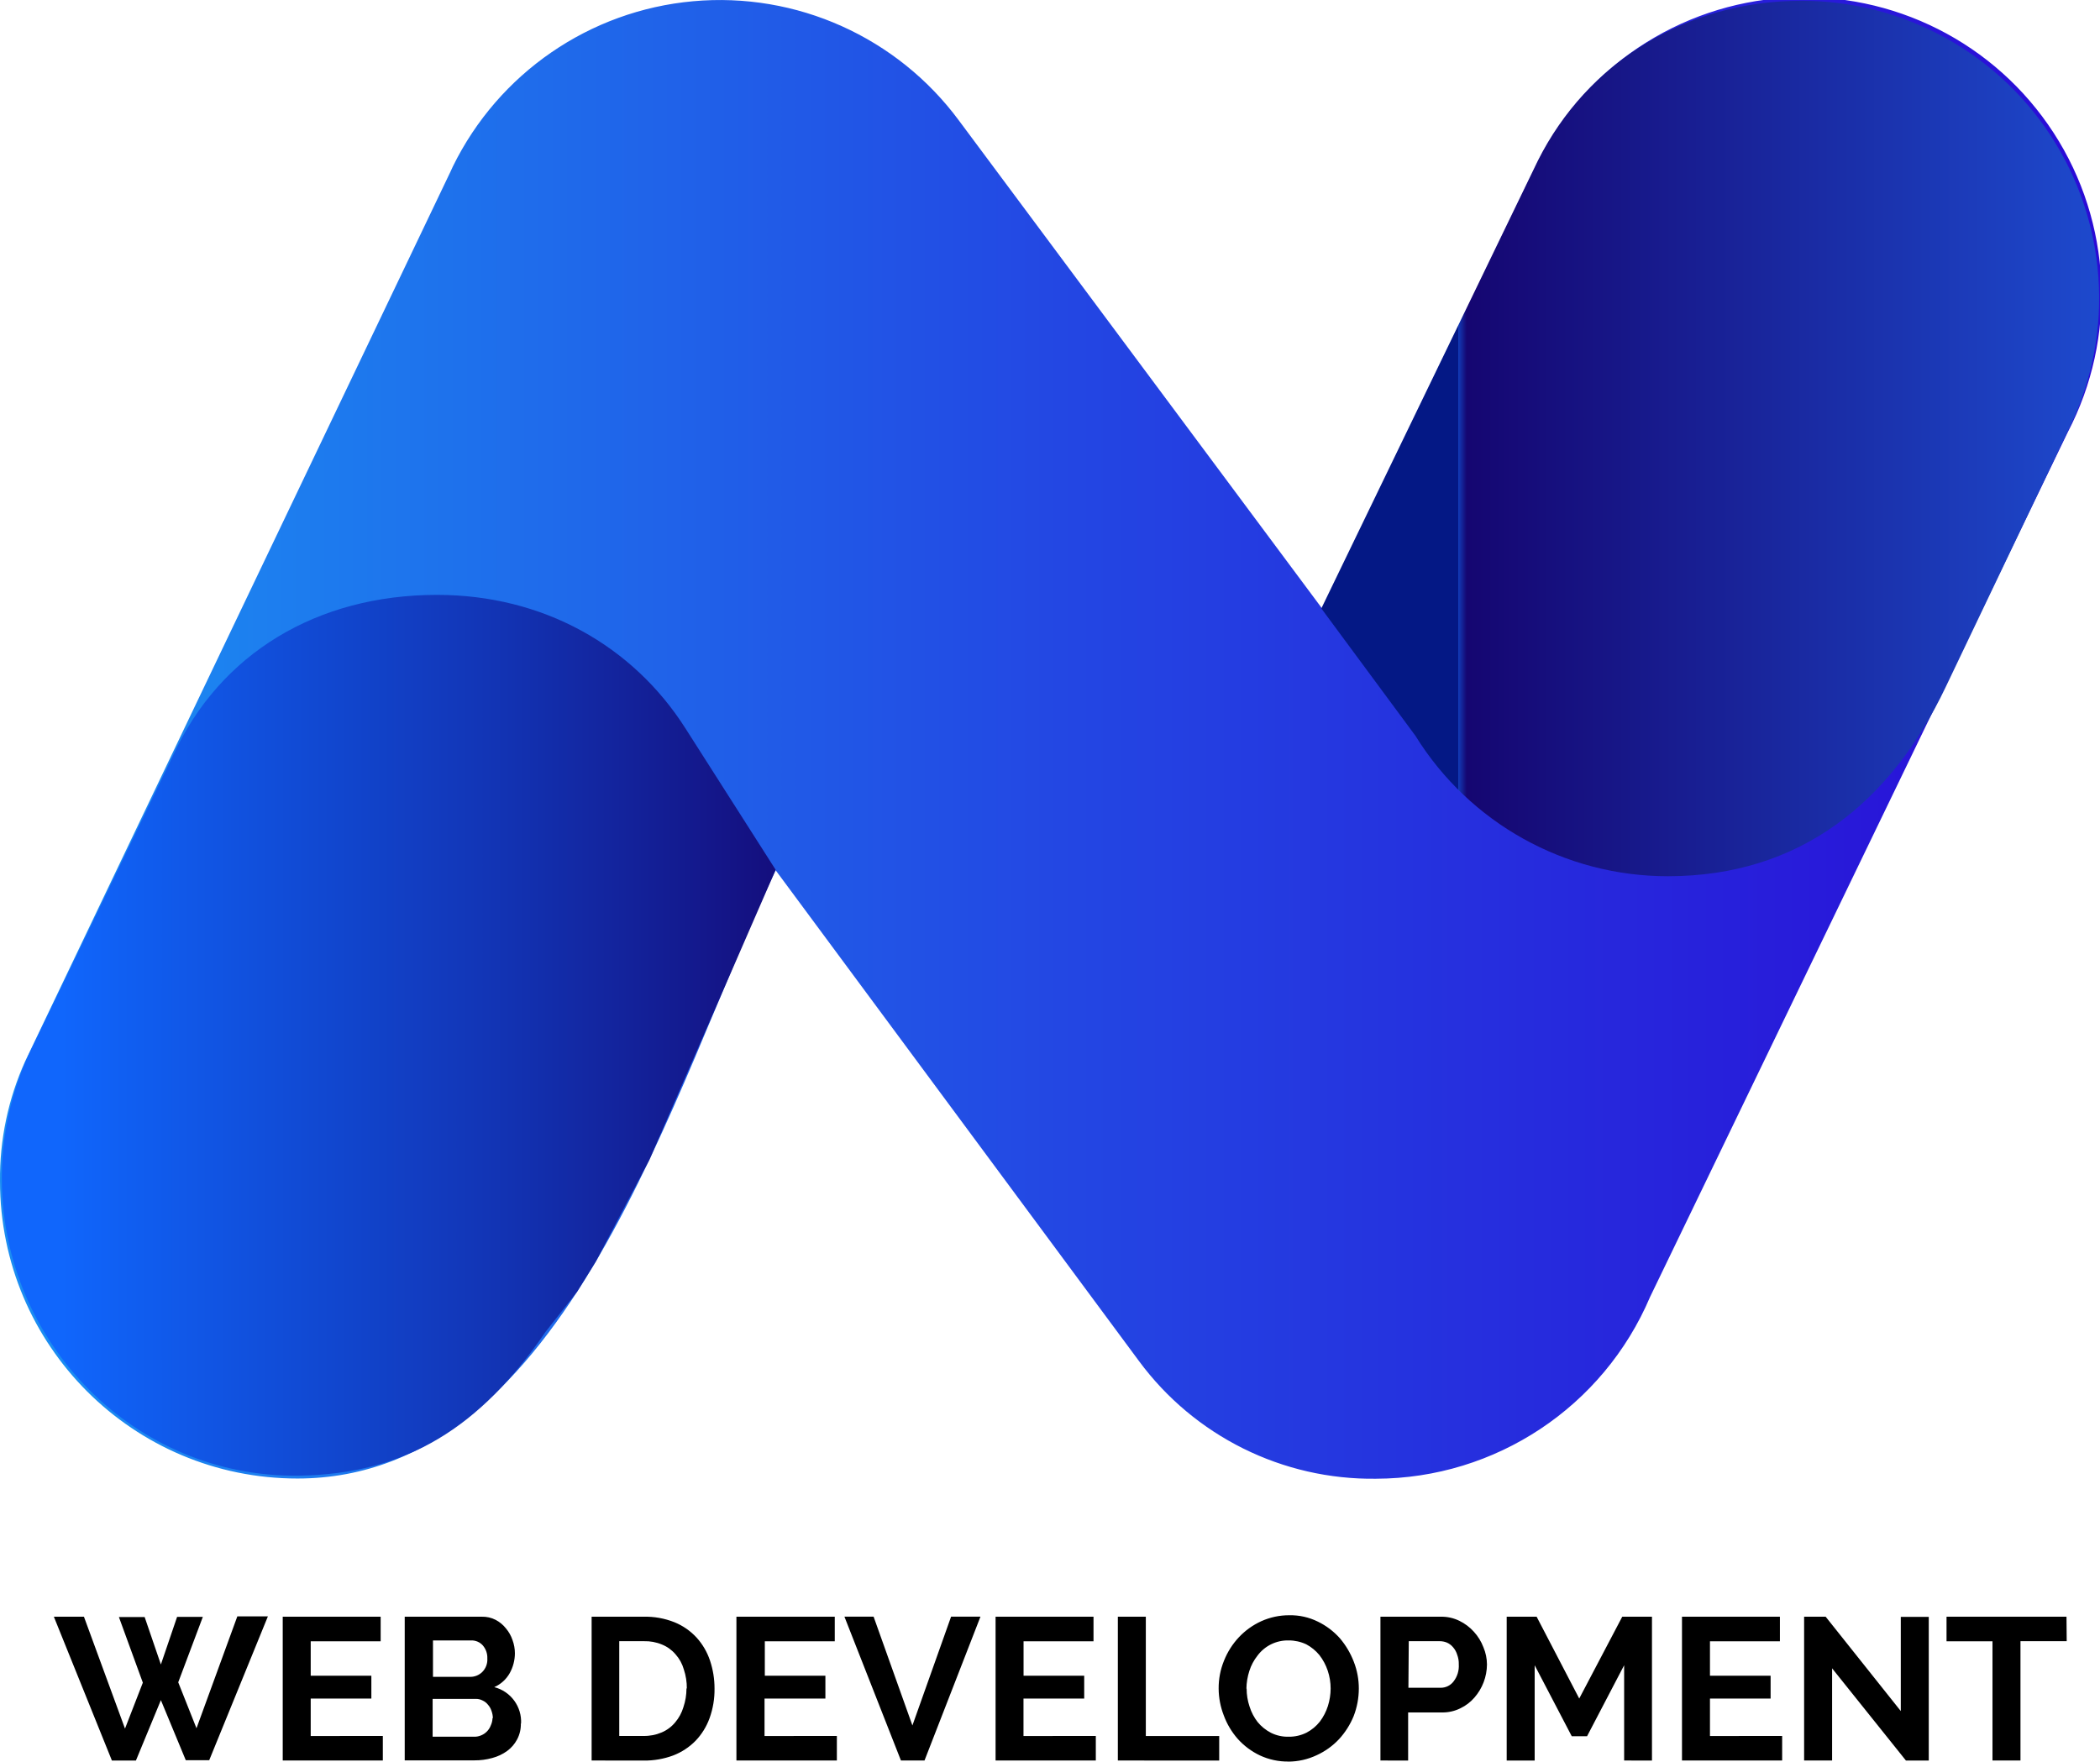
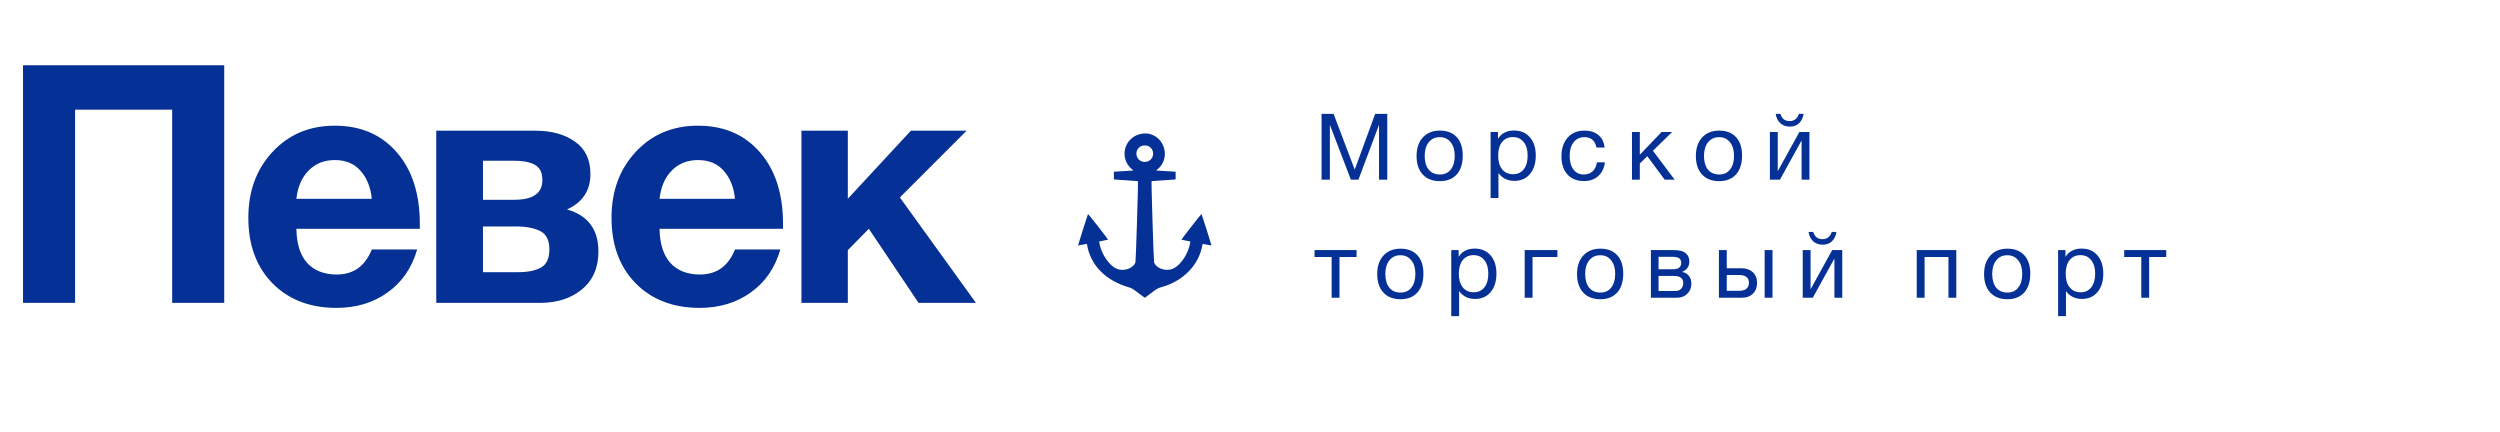
- <svg xmlns="http://www.w3.org/2000/svg" viewBox="0 0 300.22 251.89">
-   <defs>
-     <linearGradient id="Безымянный_градиент" x1="5195.97" y1="-12993.77" x2="15786.97" y2="-12993.77" gradientTransform="matrix(0.03, 0, 0, -0.03, -147.29, -262.62)" gradientUnits="userSpaceOnUse">
-       <stop offset="0" stop-color="#1b8df2" />
-       <stop offset="0.45" stop-color="#2347e3" />
-       <stop offset="1" stop-color="#2b00d4" />
-     </linearGradient>
-     <linearGradient id="Безымянный_градиент_2" x1="11859.97" y1="-11476.77" x2="15782.97" y2="-11476.77" gradientTransform="matrix(0.03, 0, 0, -0.03, -147.29, -262.62)" gradientUnits="userSpaceOnUse">
-       <stop offset="0" stop-color="#041885" />
-       <stop offset="0" stop-color="#123ab6" />
-       <stop offset="0.01" stop-color="#150671" />
-       <stop offset="1" stop-color="#205de8" />
-     </linearGradient>
-     <linearGradient id="Безымянный_градиент_3" x1="5204.97" y1="-14486.85" x2="9107.97" y2="-14486.85" gradientTransform="matrix(0.03, 0, 0, -0.03, -147.29, -262.62)" gradientUnits="userSpaceOnUse">
-       <stop offset="0" stop-color="#1066fc" />
-       <stop offset="0.54" stop-color="#1233b3" />
-       <stop offset="1" stop-color="#150069" />
-     </linearGradient>
-   </defs>
-   <g id="Слой_2" data-name="Слой 2">
-     <g id="Слой_1-2" data-name="Слой 1">
-       <g id="Слой_1-3" data-name="Слой_1">
-         <path class="cls-1" style="fill:url(#Безымянный_градиент);" d="M42.52,211.41A42.52,42.52,0,0,1,0,168.89a40.78,40.78,0,0,1,3.6-17.15L64.4,24.55l.34-.74a42.51,42.51,0,0,1,72.37-6.55L189,87l30.67-63.5A42.53,42.53,0,1,1,295.6,61.82L235.9,185.44a42.68,42.68,0,0,1-39.18,26,41.44,41.44,0,0,1-33.9-16.84l-51.93-70.16C96.07,155.42,81.24,211.41,42.52,211.41Z" />
-         <path class="cls-2" style="fill:url(#Безымянный_градиент_2);" d="M278.14,98.28l17.34-36.34A42.55,42.55,0,0,0,257.58.11c-16.64,0-30.69,8.9-37.7,22.82L188.9,87l13.44,18.19a42.43,42.43,0,0,0,36.11,20.1C257.33,125.29,270.31,114.72,278.14,98.28Z" />
-         <path class="cls-3" style="fill:url(#Безымянный_градиент_3);" d="M24.72,108.06c6.72-14.63,20.61-23,37.76-23,15.13,0,28,7.25,35.54,19.13l12.87,20.18h0L92.83,165.86l-7.62,14.48-2.72,4.39L78,190.43C68.66,204.09,58.11,210.76,42.77,211c-23.49.34-42.51-19-42.51-42.52A42.41,42.41,0,0,1,4,151Z" />
-         <path class="cls-4" d="M17,231.22h3.68L23,238l2.32-6.81H29l-3.52,9.36,2.61,6.57,5.84-16H38.3l-8.39,20.57H26.56L23,243.1l-3.57,8.64H16l-8.3-20.57H12l5.87,16,2.55-6.57Zm37.73,17v3.51H40.42V231.17h14v3.51h-10v4.93h8.67v3.26H44.42v5.36Zm19.73-1.79a4.58,4.58,0,0,1-.54,2.3,4.85,4.85,0,0,1-1.42,1.64,6.42,6.42,0,0,1-2.12,1,9.21,9.21,0,0,1-2.56.34H57.86V231.17h11a4.1,4.1,0,0,1,2,.45,4.57,4.57,0,0,1,1.47,1.22,5.08,5.08,0,0,1,.94,1.67,5.4,5.4,0,0,1,.34,1.9,5.86,5.86,0,0,1-.74,2.83,4.7,4.7,0,0,1-2.21,2,5.1,5.1,0,0,1,3.83,5.24Zm-4-.76a3.11,3.11,0,0,0-.2-1.05,2.42,2.42,0,0,0-.51-.88,2,2,0,0,0-.76-.59,2,2,0,0,0-.94-.23H61.85v5.41H67.8a2.37,2.37,0,0,0,1-.2,2.44,2.44,0,0,0,.82-.56,2.38,2.38,0,0,0,.54-.85A2.6,2.6,0,0,0,70.41,245.68Zm-8.56-11.11v5.21h5.33a2.42,2.42,0,0,0,1.73-.71,2.51,2.51,0,0,0,.71-1.92,2.69,2.69,0,0,0-.65-1.87,2.14,2.14,0,0,0-1.62-.71Zm22.68,17.17V231.17H92a11.22,11.22,0,0,1,4.42.79,8.81,8.81,0,0,1,3.18,2.21,9.24,9.24,0,0,1,1.9,3.26,12.47,12.47,0,0,1,.65,4,12,12,0,0,1-.71,4.25,9.18,9.18,0,0,1-2,3.23,9,9,0,0,1-3.2,2.1,11.71,11.71,0,0,1-4.2.73Zm13.61-10.31a8.34,8.34,0,0,0-.43-2.72,5.48,5.48,0,0,0-1.19-2.16,5,5,0,0,0-1.93-1.39,6.22,6.22,0,0,0-2.58-.48H88.53v13.55H92a6.3,6.3,0,0,0,2.61-.51,5.08,5.08,0,0,0,1.93-1.45,6,6,0,0,0,1.16-2.15A8.34,8.34,0,0,0,98.14,241.43Zm21.45,6.8v3.51H105.28V231.17h14.06v3.51h-10v4.93H118v3.26H109.3v5.36Zm5.25-17.06,5.55,15.56,5.53-15.56h4.2l-8,20.57h-3.37l-8.08-20.57Zm31.77,17.06v3.51H142.33V231.17h14v3.51h-10v4.93H155v3.26h-8.68v5.36Zm3.15,3.51V231.17h4v17.06h10.49v3.51Zm24.41.15a9.41,9.41,0,0,1-4.11-.88,10.08,10.08,0,0,1-3.15-2.35,10.61,10.61,0,0,1-2-3.35,10.75,10.75,0,0,1-.74-3.85,10.34,10.34,0,0,1,.77-4,10.62,10.62,0,0,1,2.12-3.34,10.19,10.19,0,0,1,3.21-2.3,9.66,9.66,0,0,1,4-.85,8.86,8.86,0,0,1,4.08.91,10.16,10.16,0,0,1,3.15,2.38,11.6,11.6,0,0,1,2,3.38,10.51,10.51,0,0,1,.71,3.82,11,11,0,0,1-.74,3.94,11.11,11.11,0,0,1-2.09,3.29,10.19,10.19,0,0,1-3.21,2.3A9.59,9.59,0,0,1,184.17,251.89Zm-6-10.43a8,8,0,0,0,.42,2.57,7,7,0,0,0,1.16,2.22,6.1,6.1,0,0,0,1.9,1.53,5.35,5.35,0,0,0,2.53.56,5.53,5.53,0,0,0,2.57-.59,5.93,5.93,0,0,0,1.88-1.56,7.46,7.46,0,0,0,1.16-2.24,8.46,8.46,0,0,0,.39-2.49,8,8,0,0,0-.42-2.58,7.52,7.52,0,0,0-1.19-2.22,6.22,6.22,0,0,0-1.87-1.53,5.82,5.82,0,0,0-2.52-.56,5.4,5.4,0,0,0-4.46,2.18,6.82,6.82,0,0,0-1.16,2.18A8.68,8.68,0,0,0,178.19,241.46Zm19.13,10.28V231.17H206a5.78,5.78,0,0,1,2.64.59,6.81,6.81,0,0,1,2.07,1.56,6.91,6.91,0,0,1,1.36,2.21,6.39,6.39,0,0,1,.51,2.47,7.27,7.27,0,0,1-1.79,4.73,6.14,6.14,0,0,1-2,1.53,5.72,5.72,0,0,1-2.61.6h-4.87v6.88Zm4-10.4h4.62a2.29,2.29,0,0,0,1.84-.91,3.6,3.6,0,0,0,.74-2.43,3.56,3.56,0,0,0-.23-1.39,2.89,2.89,0,0,0-.6-1.08,2.4,2.4,0,0,0-.87-.65,2.69,2.69,0,0,0-1-.2h-4.45Zm30.84,10.4V238.11l-5.3,10.15h-2.19l-5.3-10.15v13.63h-4V231.17h4.28l6.09,11.7,6.15-11.7h4.25v20.57Zm22.59-3.51v3.51H240.46V231.17h14v3.51h-10v4.93h8.67v3.26h-8.67v5.36Zm7.14-9.67v13.18h-4V231.17H261l10.74,13.49V231.19h4v20.55h-3.26Zm33.54-3.88h-6.61v17.06h-4V234.68h-6.57v-3.51h17.15Z" />
-       </g>
-     </g>
-   </g>
+ <svg xmlns="http://www.w3.org/2000/svg" width="487" height="84" viewBox="0 0 487 84" fill="none">
+   <path d="M43.68 12.72V59H33.54V21.365H14.625V59H4.485V12.72H43.68ZM81.264 48.6C80.224 52.197 78.295 54.992 75.479 56.985C72.705 58.978 69.39 59.975 65.534 59.975C60.377 59.975 56.217 58.372 53.054 55.165C49.934 51.958 48.374 47.712 48.374 42.425C48.374 37.225 49.955 32.935 53.119 29.555C56.282 26.175 60.312 24.485 65.209 24.485C70.279 24.485 74.309 26.218 77.299 29.685C80.289 33.108 81.784 37.767 81.784 43.66V44.57H57.734C57.777 47.473 58.47 49.683 59.814 51.2C61.2 52.717 63.129 53.475 65.599 53.475C68.849 53.475 71.124 51.85 72.424 48.6H81.264ZM72.424 38.72C72.207 36.51 71.492 34.712 70.279 33.325C69.065 31.895 67.375 31.18 65.209 31.18C63.172 31.18 61.482 31.852 60.139 33.195C58.795 34.538 57.994 36.38 57.734 38.72H72.424ZM84.983 25.46H104.288C107.451 25.46 110.03 26.175 112.023 27.605C114.016 28.992 115.013 31.093 115.013 33.91C115.013 37.117 113.496 39.413 110.463 40.8C114.536 41.97 116.573 44.7 116.573 48.99C116.573 52.153 115.49 54.623 113.323 56.4C111.2 58.133 108.491 59 105.198 59H84.983V25.46ZM94.083 38.915H100.193C103.833 38.915 105.653 37.637 105.653 35.08C105.653 33.607 105.155 32.61 104.158 32.09C103.205 31.57 101.883 31.31 100.193 31.31H94.083V38.915ZM94.083 53.02H100.908C102.815 53.02 104.31 52.717 105.393 52.11C106.476 51.503 107.018 50.333 107.018 48.6C107.018 46.823 106.433 45.632 105.263 45.025C104.093 44.418 102.511 44.115 100.518 44.115H94.083V53.02ZM152.012 48.6C150.972 52.197 149.044 54.992 146.227 56.985C143.454 58.978 140.139 59.975 136.282 59.975C131.125 59.975 126.965 58.372 123.802 55.165C120.682 51.958 119.122 47.712 119.122 42.425C119.122 37.225 120.704 32.935 123.867 29.555C127.03 26.175 131.06 24.485 135.957 24.485C141.027 24.485 145.057 26.218 148.047 29.685C151.037 33.108 152.532 37.767 152.532 43.66V44.57H128.482C128.525 47.473 129.219 49.683 130.562 51.2C131.949 52.717 133.877 53.475 136.347 53.475C139.597 53.475 141.872 51.85 143.172 48.6H152.012ZM143.172 38.72C142.955 36.51 142.24 34.712 141.027 33.325C139.814 31.895 138.124 31.18 135.957 31.18C133.92 31.18 132.23 31.852 130.887 33.195C129.544 34.538 128.742 36.38 128.482 38.72H143.172ZM190.116 59H178.936L169.251 44.57L165.156 48.73V59H156.121V25.46H165.156V38.72L177.441 25.46H188.296L175.296 38.46L190.116 59Z" fill="#053095" />
+   <path fill-rule="evenodd" clip-rule="evenodd" d="M222.447 26.05C218.982 26.584 217.844 30.885 220.597 33.043C220.789 33.194 220.805 33.218 220.712 33.218C220.652 33.218 219.847 33.269 218.922 33.332C217.997 33.394 217.184 33.446 217.114 33.446L216.987 33.446V34.196V34.946L217.229 34.973C217.362 34.987 218.412 35.06 219.562 35.135C220.713 35.209 221.661 35.278 221.671 35.287C221.75 35.366 221.271 50.891 221.182 51.126C220.791 52.162 219.292 52.795 217.951 52.49C216.312 52.118 214.47 49.568 214.157 47.237L214.129 47.032L214.948 46.877C215.398 46.792 215.801 46.709 215.843 46.694C215.928 46.664 212.026 41.675 211.94 41.703C211.9 41.717 209.973 47.789 210 47.816C210.007 47.823 210.384 47.757 210.839 47.67C211.294 47.583 211.68 47.511 211.698 47.511C211.716 47.511 211.744 47.588 211.76 47.682C212.446 51.706 215.398 54.685 220.005 56.004C220.479 56.139 220.745 56.307 221.919 57.208C222.502 57.656 223.005 58.013 223.036 58C223.067 57.987 223.558 57.615 224.129 57.173C225.269 56.289 225.562 56.119 226.294 55.917C230.526 54.746 233.574 51.587 234.24 47.682C234.256 47.588 234.283 47.511 234.301 47.511C234.319 47.511 234.706 47.583 235.16 47.67C235.615 47.757 235.993 47.823 236 47.816C236.027 47.788 234.091 41.689 234.055 41.689C233.957 41.689 230.08 46.667 230.156 46.694C230.199 46.709 230.602 46.792 231.052 46.877L231.87 47.032L231.843 47.237C231.53 49.568 229.688 52.118 228.048 52.49C226.709 52.795 225.209 52.162 224.818 51.127C224.73 50.894 224.25 35.365 224.329 35.287C224.338 35.278 225.287 35.209 226.437 35.135C227.587 35.06 228.637 34.987 228.77 34.973L229.012 34.946V34.196V33.446L228.886 33.446C228.816 33.446 228.002 33.394 227.077 33.332C226.152 33.269 225.347 33.218 225.288 33.218C225.195 33.218 225.21 33.194 225.403 33.042C228.561 30.547 226.402 25.441 222.447 26.05ZM223.721 28.472C225.26 29.25 224.722 31.542 223 31.542C221.276 31.542 220.74 29.25 222.281 28.471C222.663 28.278 223.338 28.278 223.721 28.472Z" fill="#053095" />
+   <path d="M257.44 22.184H259.78L263.902 33.038L267.88 22.184H270.238V35H268.636V24.308L264.622 35H263.146L259.06 24.308V35H257.44V22.184ZM277.17 26.774C277.986 25.886 279.096 25.442 280.5 25.442C281.904 25.442 282.996 25.868 283.776 26.72C284.556 27.572 284.946 28.766 284.946 30.302C284.946 31.874 284.556 33.098 283.776 33.974C282.996 34.85 281.898 35.288 280.482 35.288C279.066 35.288 277.956 34.856 277.152 33.992C276.348 33.128 275.946 31.928 275.946 30.392C275.946 28.868 276.354 27.662 277.17 26.774ZM282.588 27.71C282.072 27.05 281.364 26.72 280.464 26.72C279.564 26.72 278.85 27.05 278.322 27.71C277.794 28.37 277.53 29.252 277.53 30.356C277.53 31.496 277.788 32.39 278.304 33.038C278.832 33.674 279.564 33.992 280.5 33.992C281.4 33.992 282.102 33.668 282.606 33.02C283.122 32.372 283.38 31.478 283.38 30.338C283.38 29.234 283.116 28.358 282.588 27.71ZM291.808 25.712V27.026C292.48 25.958 293.524 25.424 294.94 25.424C296.236 25.424 297.262 25.862 298.018 26.738C298.786 27.614 299.17 28.802 299.17 30.302C299.17 31.802 298.792 33.002 298.036 33.902C297.292 34.79 296.284 35.234 295.012 35.234C293.68 35.234 292.642 34.724 291.898 33.704V38.582H290.368V25.712H291.808ZM294.706 26.702C293.818 26.702 293.116 27.026 292.6 27.674C292.096 28.31 291.844 29.192 291.844 30.32C291.844 31.448 292.102 32.336 292.618 32.984C293.146 33.62 293.86 33.938 294.76 33.938C295.636 33.938 296.326 33.614 296.83 32.966C297.334 32.318 297.586 31.436 297.586 30.32C297.586 29.192 297.328 28.31 296.812 27.674C296.308 27.026 295.606 26.702 294.706 26.702ZM312.63 31.616C312.498 32.732 312.072 33.62 311.352 34.28C310.644 34.94 309.72 35.27 308.58 35.27C307.176 35.27 306.09 34.838 305.322 33.974C304.554 33.098 304.17 31.934 304.17 30.482C304.17 28.934 304.572 27.71 305.376 26.81C306.18 25.898 307.266 25.442 308.634 25.442C309.774 25.442 310.686 25.73 311.37 26.306C312.054 26.87 312.456 27.68 312.576 28.736H310.992C310.716 27.392 309.936 26.72 308.652 26.72C307.764 26.72 307.062 27.05 306.546 27.71C306.03 28.358 305.772 29.24 305.772 30.356C305.772 31.484 306.018 32.372 306.51 33.02C307.002 33.668 307.68 33.992 308.544 33.992C309.24 33.992 309.804 33.788 310.236 33.38C310.68 32.972 310.962 32.384 311.082 31.616H312.63ZM326.222 35H324.278L320.894 30.428L319.436 31.85V35H317.906V25.712H319.436V30.14L323.684 25.712H325.736L321.992 29.366L326.222 35ZM331.578 26.774C332.394 25.886 333.504 25.442 334.908 25.442C336.312 25.442 337.404 25.868 338.184 26.72C338.964 27.572 339.354 28.766 339.354 30.302C339.354 31.874 338.964 33.098 338.184 33.974C337.404 34.85 336.306 35.288 334.89 35.288C333.474 35.288 332.364 34.856 331.56 33.992C330.756 33.128 330.354 31.928 330.354 30.392C330.354 28.868 330.762 27.662 331.578 26.774ZM336.996 27.71C336.48 27.05 335.772 26.72 334.872 26.72C333.972 26.72 333.258 27.05 332.73 27.71C332.202 28.37 331.938 29.252 331.938 30.356C331.938 31.496 332.196 32.39 332.712 33.038C333.24 33.674 333.972 33.992 334.908 33.992C335.808 33.992 336.51 33.668 337.014 33.02C337.53 32.372 337.788 31.478 337.788 30.338C337.788 29.234 337.524 28.358 336.996 27.71ZM351.345 22.184C351.225 22.94 350.931 23.546 350.463 24.002C350.007 24.446 349.401 24.668 348.645 24.668C347.913 24.668 347.295 24.44 346.791 23.984C346.299 23.516 346.005 22.916 345.909 22.184H346.827C347.103 23.12 347.703 23.588 348.627 23.588C349.515 23.588 350.115 23.12 350.427 22.184H351.345ZM346.737 35H344.775V25.712H346.305V33.29H346.341L350.517 25.712H352.479V35H350.949V27.422H350.913L346.737 35ZM264.262 50.062H260.932V58H259.402V50.062H256.072V48.712H264.262V50.062ZM269.506 49.774C270.322 48.886 271.432 48.442 272.836 48.442C274.24 48.442 275.332 48.868 276.112 49.72C276.892 50.572 277.282 51.766 277.282 53.302C277.282 54.874 276.892 56.098 276.112 56.974C275.332 57.85 274.234 58.288 272.818 58.288C271.402 58.288 270.292 57.856 269.488 56.992C268.684 56.128 268.282 54.928 268.282 53.392C268.282 51.868 268.69 50.662 269.506 49.774ZM274.924 50.71C274.408 50.05 273.7 49.72 272.8 49.72C271.9 49.72 271.186 50.05 270.658 50.71C270.13 51.37 269.866 52.252 269.866 53.356C269.866 54.496 270.124 55.39 270.64 56.038C271.168 56.674 271.9 56.992 272.836 56.992C273.736 56.992 274.438 56.668 274.942 56.02C275.458 55.372 275.716 54.478 275.716 53.338C275.716 52.234 275.452 51.358 274.924 50.71ZM284.144 48.712V50.026C284.816 48.958 285.86 48.424 287.276 48.424C288.572 48.424 289.598 48.862 290.354 49.738C291.122 50.614 291.506 51.802 291.506 53.302C291.506 54.802 291.128 56.002 290.372 56.902C289.628 57.79 288.62 58.234 287.348 58.234C286.016 58.234 284.978 57.724 284.234 56.704V61.582H282.704V48.712H284.144ZM287.042 49.702C286.154 49.702 285.452 50.026 284.936 50.674C284.432 51.31 284.18 52.192 284.18 53.32C284.18 54.448 284.438 55.336 284.954 55.984C285.482 56.62 286.196 56.938 287.096 56.938C287.972 56.938 288.662 56.614 289.166 55.966C289.67 55.318 289.922 54.436 289.922 53.32C289.922 52.192 289.664 51.31 289.148 50.674C288.644 50.026 287.942 49.702 287.042 49.702ZM303.381 50.062H298.539V58H297.009V48.712H303.381V50.062ZM308.431 49.774C309.247 48.886 310.357 48.442 311.761 48.442C313.165 48.442 314.257 48.868 315.037 49.72C315.817 50.572 316.207 51.766 316.207 53.302C316.207 54.874 315.817 56.098 315.037 56.974C314.257 57.85 313.159 58.288 311.743 58.288C310.327 58.288 309.217 57.856 308.413 56.992C307.609 56.128 307.207 54.928 307.207 53.392C307.207 51.868 307.615 50.662 308.431 49.774ZM313.849 50.71C313.333 50.05 312.625 49.72 311.725 49.72C310.825 49.72 310.111 50.05 309.583 50.71C309.055 51.37 308.791 52.252 308.791 53.356C308.791 54.496 309.049 55.39 309.565 56.038C310.093 56.674 310.825 56.992 311.761 56.992C312.661 56.992 313.363 56.668 313.867 56.02C314.383 55.372 314.641 54.478 314.641 53.338C314.641 52.234 314.377 51.358 313.849 50.71ZM321.593 58V48.712H325.895C326.507 48.712 327.029 48.766 327.461 48.874C327.893 48.97 328.271 49.192 328.595 49.54C328.919 49.888 329.081 50.362 329.081 50.962C329.081 51.874 328.625 52.54 327.713 52.96V52.978C328.265 53.086 328.697 53.344 329.009 53.752C329.321 54.148 329.477 54.652 329.477 55.264C329.477 56.056 329.213 56.71 328.685 57.226C328.157 57.742 327.479 58 326.651 58H321.593ZM325.733 52.456C326.369 52.456 326.819 52.354 327.083 52.15C327.359 51.934 327.497 51.622 327.497 51.214C327.497 50.806 327.365 50.506 327.101 50.314C326.837 50.122 326.381 50.026 325.733 50.026H323.087V52.456H325.733ZM323.087 53.752V56.686H326.363C326.843 56.686 327.215 56.542 327.479 56.254C327.755 55.966 327.893 55.594 327.893 55.138C327.893 54.214 327.293 53.752 326.093 53.752H323.087ZM343.753 48.712H345.283V58H343.753V48.712ZM341.449 53.032C342.001 53.536 342.277 54.226 342.277 55.102C342.277 55.978 342.007 56.68 341.467 57.208C340.939 57.736 340.225 58 339.325 58H334.843V48.712H336.373V52.258H339.253C340.165 52.258 340.897 52.516 341.449 53.032ZM338.767 53.572H336.373V56.65H338.767C339.391 56.65 339.865 56.518 340.189 56.254C340.525 55.978 340.693 55.594 340.693 55.102C340.693 54.082 340.051 53.572 338.767 53.572ZM357.74 45.184C357.62 45.94 357.326 46.546 356.858 47.002C356.402 47.446 355.796 47.668 355.04 47.668C354.308 47.668 353.69 47.44 353.186 46.984C352.694 46.516 352.4 45.916 352.304 45.184H353.222C353.498 46.12 354.098 46.588 355.022 46.588C355.91 46.588 356.51 46.12 356.822 45.184H357.74ZM353.132 58H351.17V48.712H352.7V56.29H352.736L356.912 48.712H358.874V58H357.344V50.422H357.308L353.132 58ZM374.912 58H373.382V48.712H381.086V58H379.556V50.062H374.912V58ZM387.722 49.774C388.538 48.886 389.648 48.442 391.052 48.442C392.456 48.442 393.548 48.868 394.328 49.72C395.108 50.572 395.498 51.766 395.498 53.302C395.498 54.874 395.108 56.098 394.328 56.974C393.548 57.85 392.45 58.288 391.034 58.288C389.618 58.288 388.508 57.856 387.704 56.992C386.9 56.128 386.498 54.928 386.498 53.392C386.498 51.868 386.906 50.662 387.722 49.774ZM393.14 50.71C392.624 50.05 391.916 49.72 391.016 49.72C390.116 49.72 389.402 50.05 388.874 50.71C388.346 51.37 388.082 52.252 388.082 53.356C388.082 54.496 388.34 55.39 388.856 56.038C389.384 56.674 390.116 56.992 391.052 56.992C391.952 56.992 392.654 56.668 393.158 56.02C393.674 55.372 393.932 54.478 393.932 53.338C393.932 52.234 393.668 51.358 393.14 50.71ZM402.36 48.712V50.026C403.032 48.958 404.076 48.424 405.492 48.424C406.788 48.424 407.814 48.862 408.57 49.738C409.338 50.614 409.722 51.802 409.722 53.302C409.722 54.802 409.344 56.002 408.588 56.902C407.844 57.79 406.836 58.234 405.564 58.234C404.232 58.234 403.194 57.724 402.45 56.704V61.582H400.92V48.712H402.36ZM405.258 49.702C404.37 49.702 403.668 50.026 403.152 50.674C402.648 51.31 402.396 52.192 402.396 53.32C402.396 54.448 402.654 55.336 403.17 55.984C403.698 56.62 404.412 56.938 405.312 56.938C406.188 56.938 406.878 56.614 407.382 55.966C407.886 55.318 408.138 54.436 408.138 53.32C408.138 52.192 407.88 51.31 407.364 50.674C406.86 50.026 406.158 49.702 405.258 49.702ZM421.983 50.062H418.653V58H417.123V50.062H413.793V48.712H421.983V50.062Z" fill="#053095" />
</svg>
